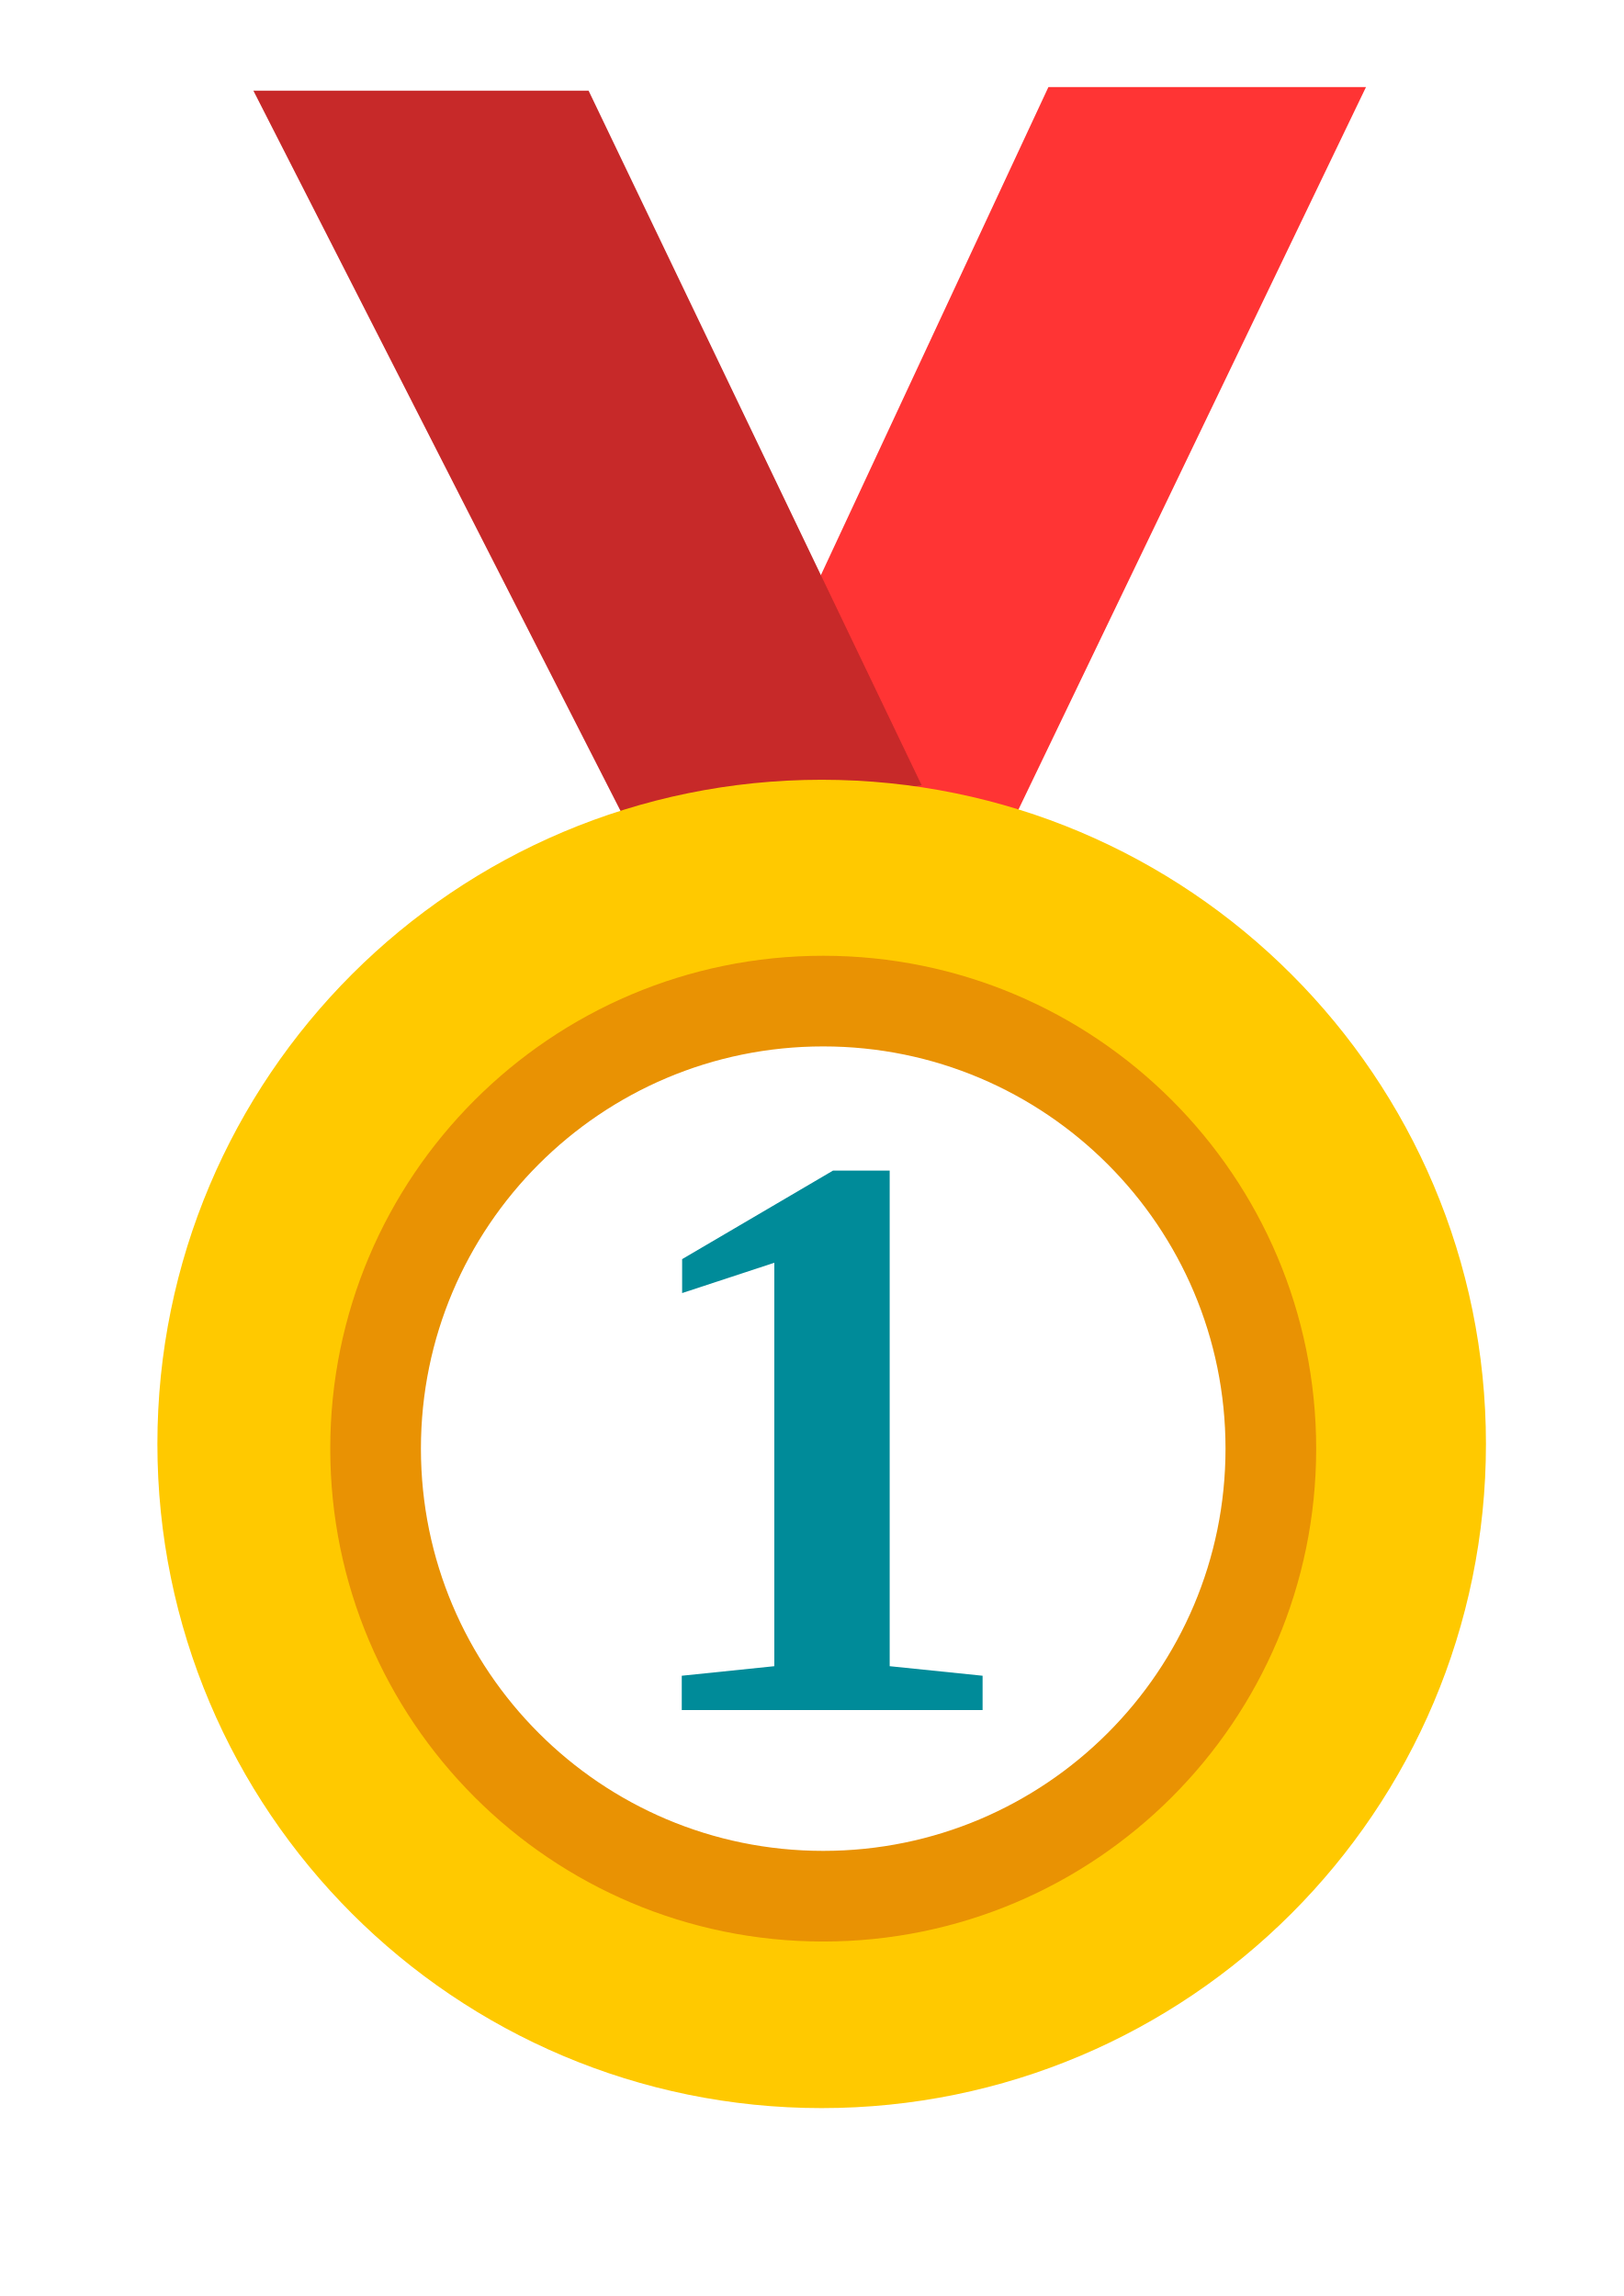
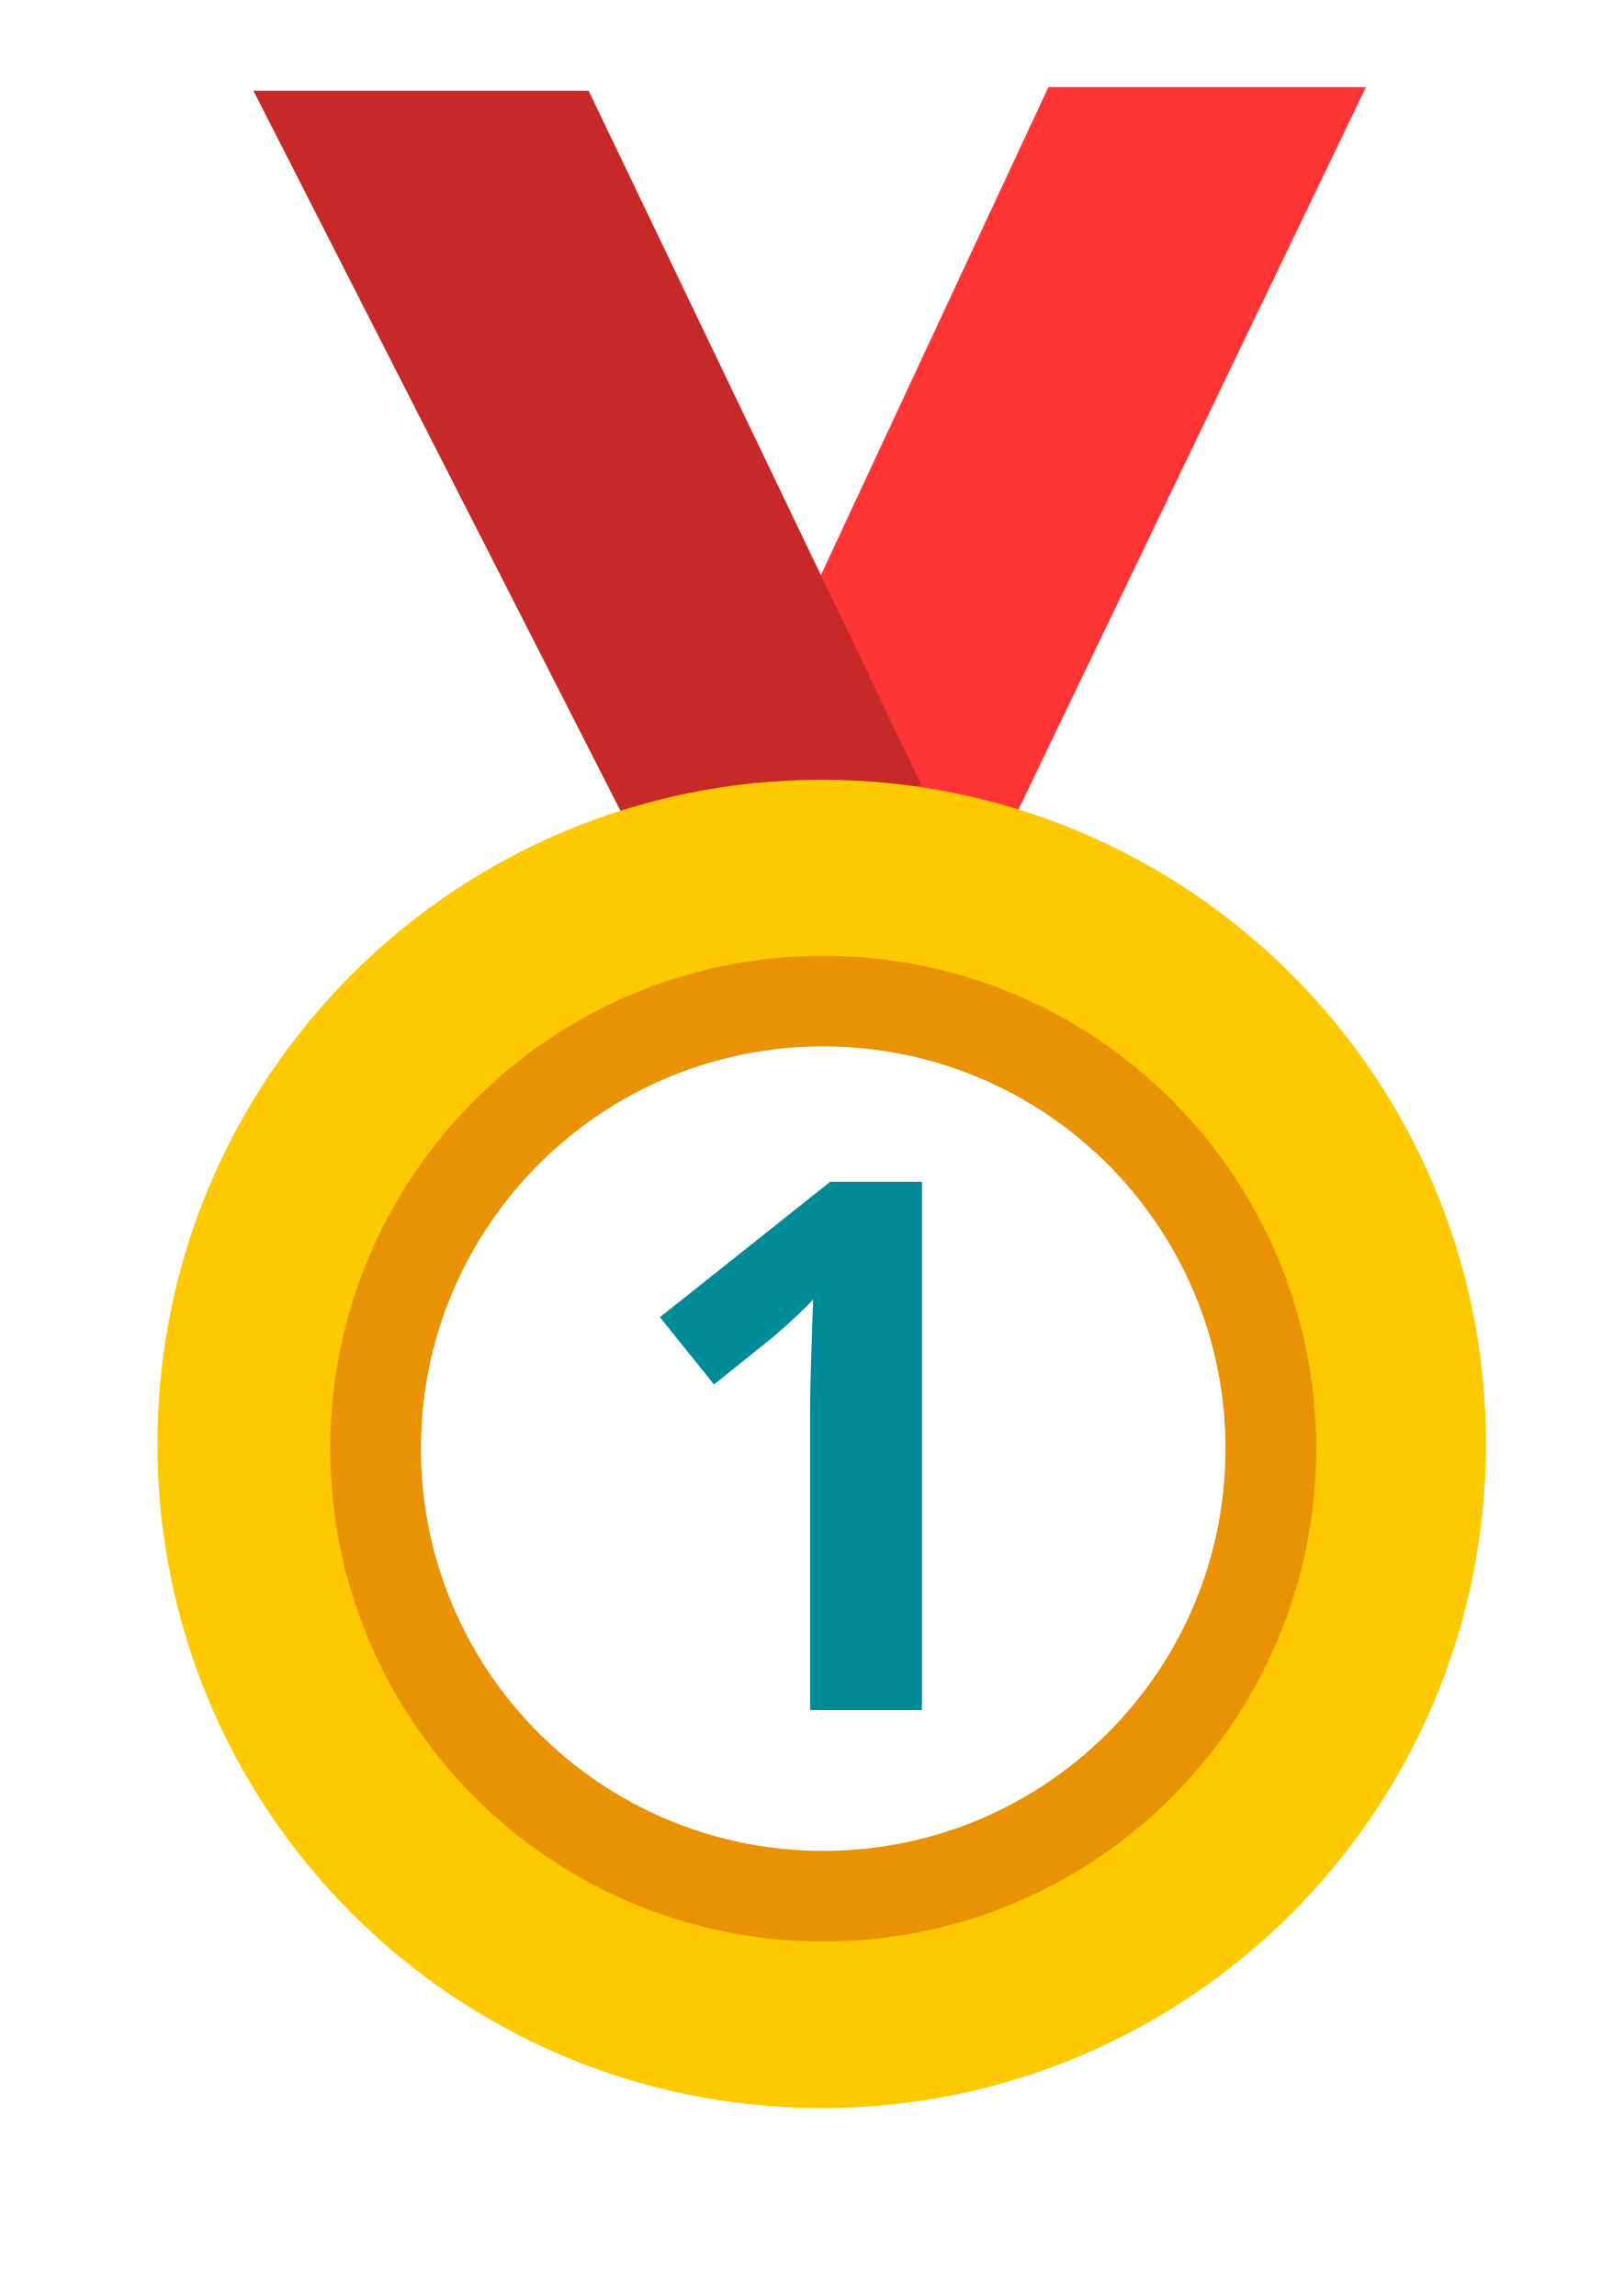
<svg xmlns="http://www.w3.org/2000/svg" width="210mm" height="297mm" version="1.1" viewBox="0 0 210 297">
  <path d="m128.29 111.22 47.941-99.68h-40.462l-41.334 88.679z" style="fill:#ff3434;stroke-width:.549px;stroke:#ff3434" />
  <path d="m82.138 108.59-49.368-96.864h43.354l43.069 89.836z" style="fill:#c72929" />
  <circle cx="106.27" cy="186.78" r="73.792" style="fill:none;stroke-width:24.244;stroke:#ffc900" />
-   <text x="79.708" y="221.201" style="fill:#008b99;font-family:'Liberation Serif';font-size:105.7px;font-weight:bold;line-height:1.25;stroke-width:.734" xml:space="preserve">
-     <tspan x="79.708" y="221.201" style="fill:#008b99;font-family:'Liberation Serif';font-size:105.7px;font-weight:bold;stroke-width:.734">1</tspan>
+   <text x="79.708" y="221.201" style="fill:#008b99;font-family:'PT Serif';font-size:95.7px;font-weight:bold;line-height:1.25;stroke-width:.734" xml:space="preserve">
+     <tspan x="79.708" y="221.201" style="fill:#008b99;font-family:'PT Serif';font-size:95.7px;font-weight:bold;stroke-width:.734">1</tspan>
  </text>
  <circle cx="106.47" cy="187.39" r="57.894" style="fill:none;stroke-width:11.726;stroke:#e99203" />
</svg>
